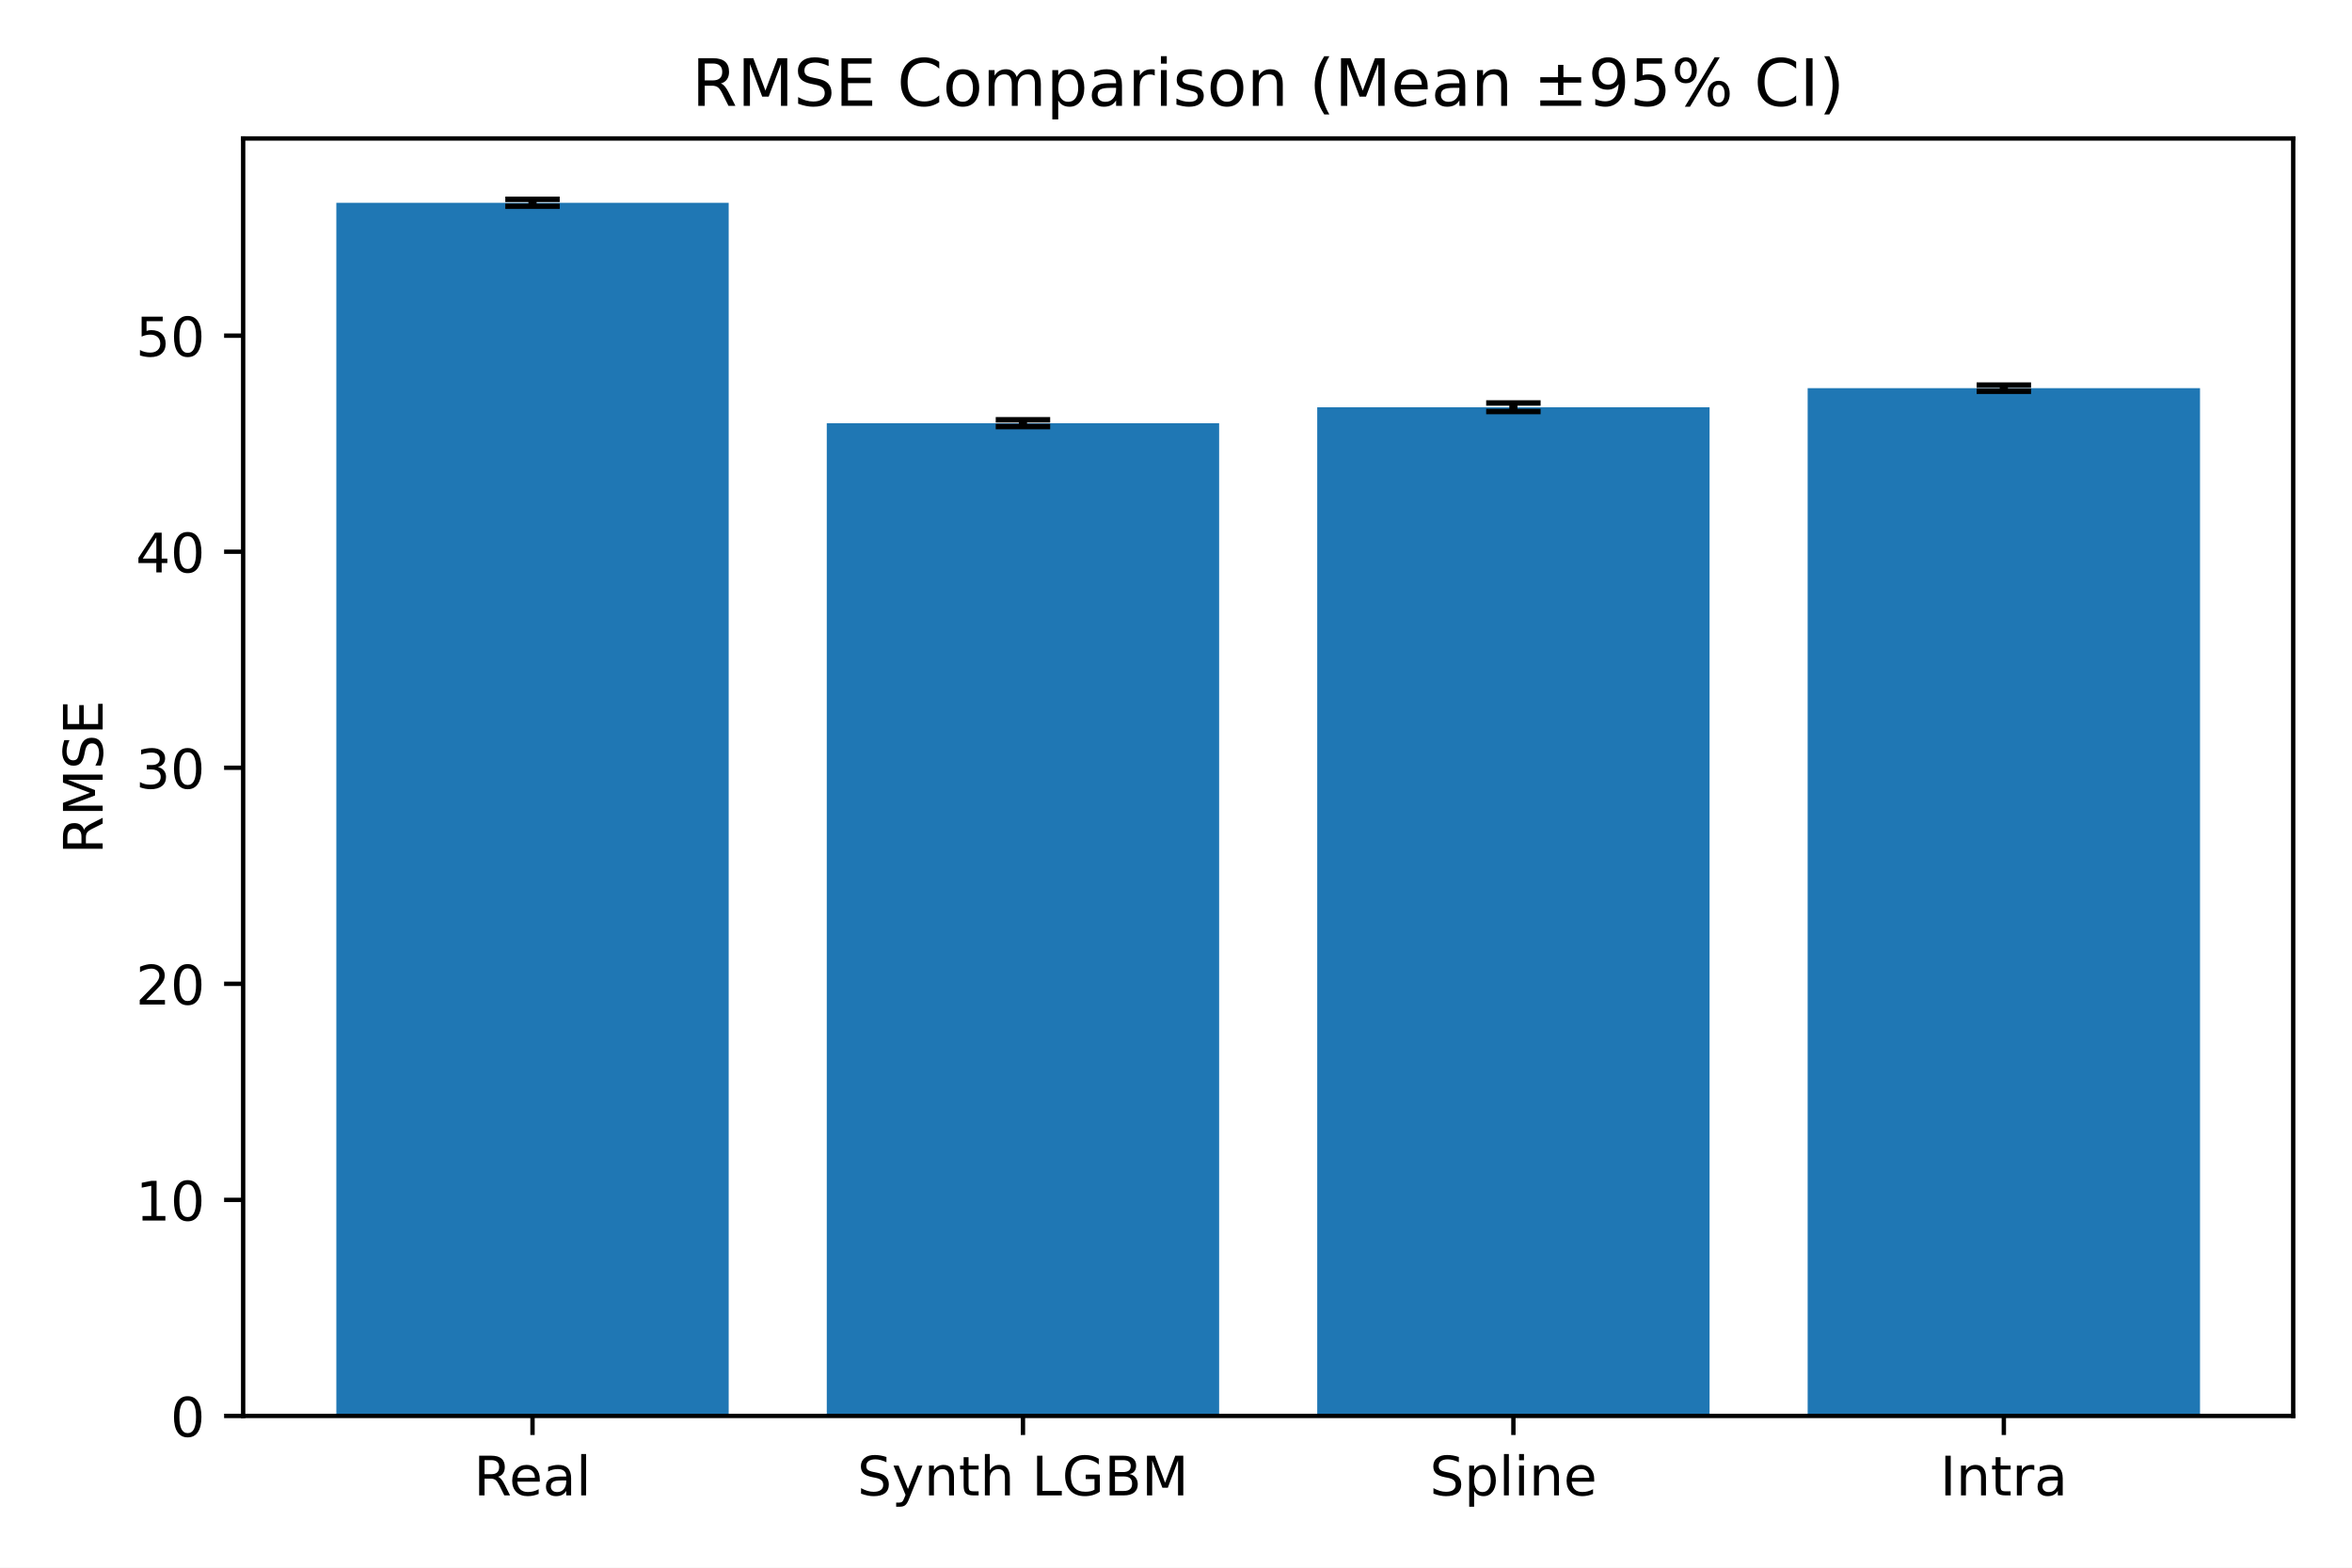
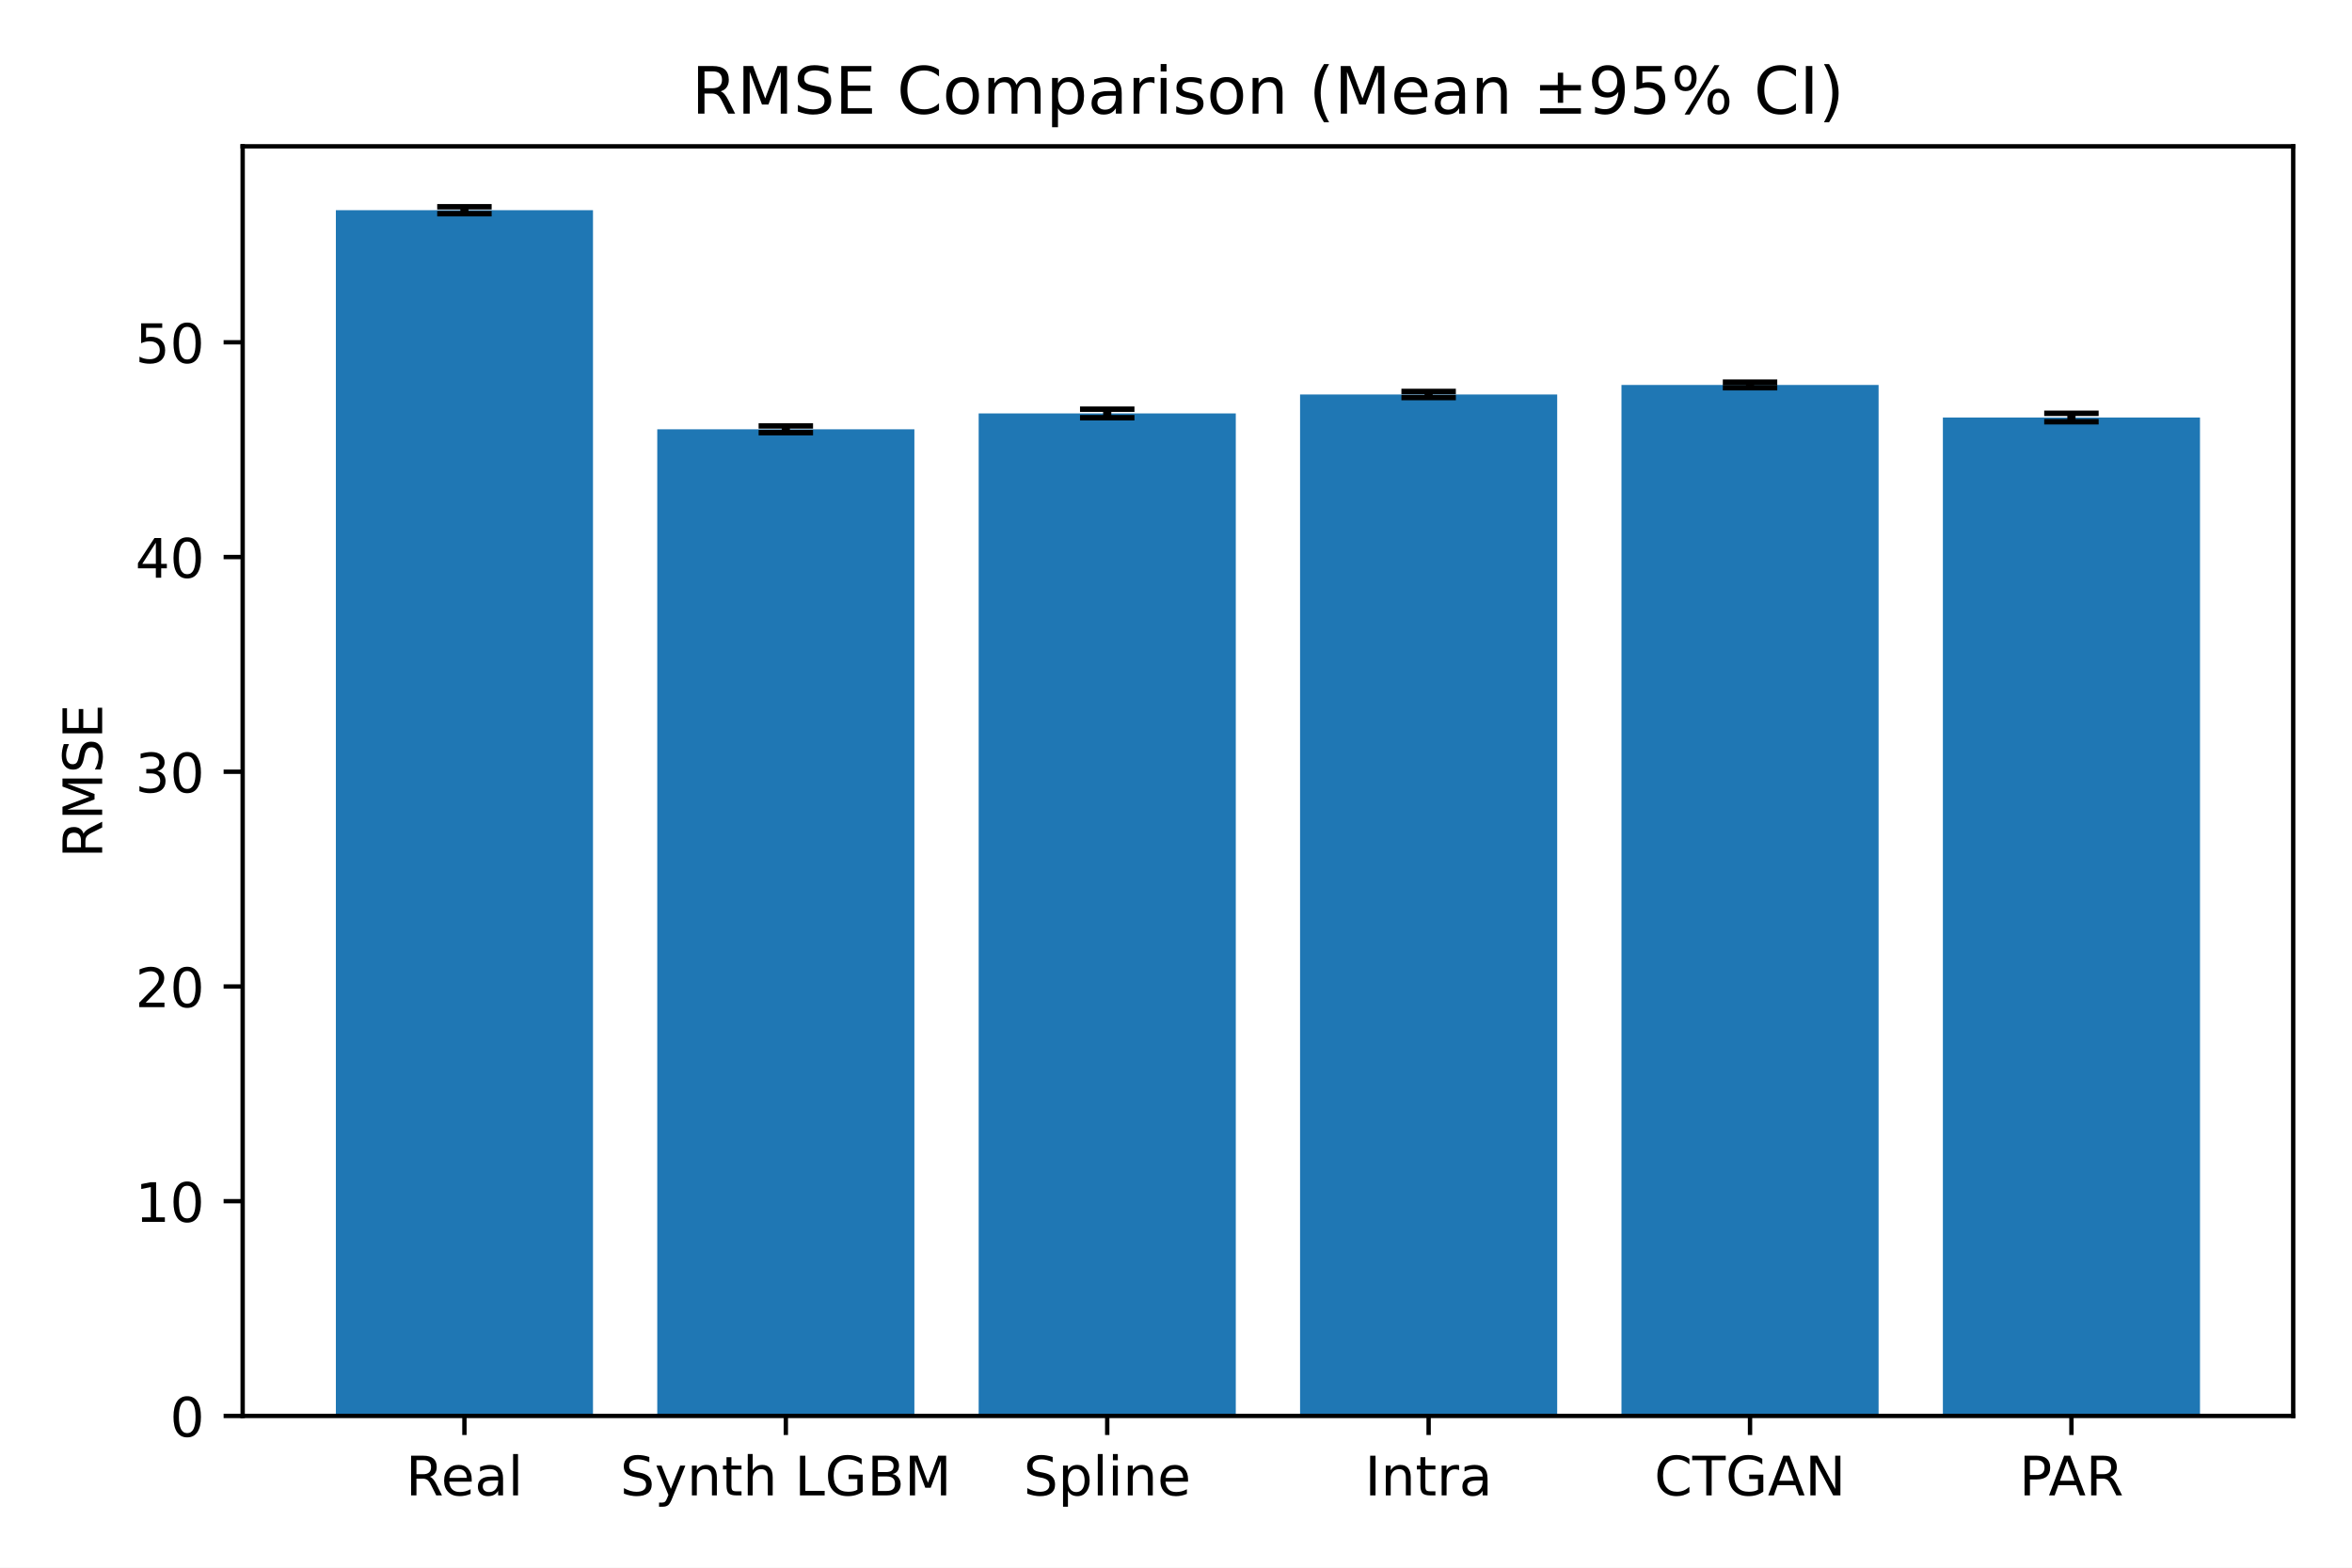
<svg xmlns="http://www.w3.org/2000/svg" xmlns:xlink="http://www.w3.org/1999/xlink" width="432pt" height="288pt" viewBox="0 0 432 288" version="1.1">
  <defs>
    <style type="text/css">*{stroke-linejoin: round; stroke-linecap: butt}</style>
  </defs>
  <g id="figure_1">
    <g id="patch_1">
      <path d="M 0 288  L 432 288  L 432 0  L 0 0  z " style="fill: #ffffff" />
    </g>
    <g id="axes_1">
      <g id="patch_2">
-         <path d="M 44.66 260.12  L 421.2 260.12  L 421.2 25.44  L 44.66 25.44  z " style="fill: #ffffff" />
+         <path d="M 44.57 260.12  L 421.2 260.12  L 421.2 26.88  L 44.57 26.88  z " style="fill: #ffffff" />
      </g>
      <g id="patch_3">
-         <path d="M 61.775 260.12  L 133.841 260.12  L 133.841 37.252  L 61.775 37.252  z " clip-path="url(#p0123da062f)" style="fill: #1f77b4" />
+         <path d="M 61.69 260.12  L 108.916 260.12  L 108.916 38.62  L 61.69 38.62  z " clip-path="url(#pfc84bd7893)" style="fill: #1f77b4" />
      </g>
      <g id="patch_4">
-         <path d="M 151.857 260.12  L 223.922 260.12  L 223.922 77.747  L 151.857 77.747  z " clip-path="url(#p0123da062f)" style="fill: #1f77b4" />
+         <path d="M 120.722 260.12  L 167.949 260.12  L 167.949 78.866  L 120.722 78.866  z " clip-path="url(#pfc84bd7893)" style="fill: #1f77b4" />
      </g>
      <g id="patch_5">
-         <path d="M 241.938 260.12  L 314.003 260.12  L 314.003 74.818  L 241.938 74.818  z " clip-path="url(#p0123da062f)" style="fill: #1f77b4" />
+         <path d="M 179.755 260.12  L 226.982 260.12  L 226.982 75.955  L 179.755 75.955  z " clip-path="url(#pfc84bd7893)" style="fill: #1f77b4" />
      </g>
      <g id="patch_6">
-         <path d="M 332.019 260.12  L 404.085 260.12  L 404.085 71.31  L 332.019 71.31  z " clip-path="url(#p0123da062f)" style="fill: #1f77b4" />
+         <path d="M 238.788 260.12  L 286.015 260.12  L 286.015 72.469  L 238.788 72.469  z " clip-path="url(#pfc84bd7893)" style="fill: #1f77b4" />
+       </g>
+       <g id="patch_7">
+         <path d="M 297.821 260.12  L 345.048 260.12  L 345.048 70.716  L 297.821 70.716  z " clip-path="url(#pfc84bd7893)" style="fill: #1f77b4" />
+       </g>
+       <g id="patch_8">
+         <path d="M 356.854 260.12  L 404.08 260.12  L 404.08 76.705  L 356.854 76.705  z " clip-path="url(#pfc84bd7893)" style="fill: #1f77b4" />
      </g>
      <g id="matplotlib.axis_1">
        <g id="xtick_1">
          <g id="line2d_1">
            <defs>
-               <path id="m4eb4fbae36" d="M 0 0  L 0 3.5  " style="stroke: #000000; stroke-width: 0.8" />
+               <path id="mff2dc3b192" d="M 0 0  L 0 3.5  " style="stroke: #000000; stroke-width: 0.8" />
            </defs>
            <g>
-               <use xlink:href="#m4eb4fbae36" x="97.808" y="260.12" style="stroke: #000000; stroke-width: 0.8" />
+               <use xlink:href="#mff2dc3b192" x="85.303" y="260.12" style="stroke: #000000; stroke-width: 0.8" />
            </g>
          </g>
          <g id="text_1">
-             <g transform="translate(87.02908 274.7184) scale(0.1 -0.1)">
+             <g transform="translate(74.5238 274.7184) scale(0.1 -0.1)">
              <defs>
                <path id="DejaVuSans-52" d="M 2841 2188  Q 3044 2119 3236 1894  Q 3428 1669 3622 1275  L 4263 0  L 3584 0  L 2988 1197  Q 2756 1666 2539 1819  Q 2322 1972 1947 1972  L 1259 1972  L 1259 0  L 628 0  L 628 4666  L 2053 4666  Q 2853 4666 3247 4331  Q 3641 3997 3641 3322  Q 3641 2881 3436 2590  Q 3231 2300 2841 2188  z M 1259 4147  L 1259 2491  L 2053 2491  Q 2509 2491 2742 2702  Q 2975 2913 2975 3322  Q 2975 3731 2742 3939  Q 2509 4147 2053 4147  L 1259 4147  z " transform="scale(0.015625)" />
                <path id="DejaVuSans-65" d="M 3597 1894  L 3597 1613  L 953 1613  Q 991 1019 1311 708  Q 1631 397 2203 397  Q 2534 397 2845 478  Q 3156 559 3463 722  L 3463 178  Q 3153 47 2828 -22  Q 2503 -91 2169 -91  Q 1331 -91 842 396  Q 353 884 353 1716  Q 353 2575 817 3079  Q 1281 3584 2069 3584  Q 2775 3584 3186 3129  Q 3597 2675 3597 1894  z M 3022 2063  Q 3016 2534 2758 2815  Q 2500 3097 2075 3097  Q 1594 3097 1305 2825  Q 1016 2553 972 2059  L 3022 2063  z " transform="scale(0.015625)" />
                <path id="DejaVuSans-61" d="M 2194 1759  Q 1497 1759 1228 1600  Q 959 1441 959 1056  Q 959 750 1161 570  Q 1363 391 1709 391  Q 2188 391 2477 730  Q 2766 1069 2766 1631  L 2766 1759  L 2194 1759  z M 3341 1997  L 3341 0  L 2766 0  L 2766 531  Q 2569 213 2275 61  Q 1981 -91 1556 -91  Q 1019 -91 701 211  Q 384 513 384 1019  Q 384 1609 779 1909  Q 1175 2209 1959 2209  L 2766 2209  L 2766 2266  Q 2766 2663 2505 2880  Q 2244 3097 1772 3097  Q 1472 3097 1187 3025  Q 903 2953 641 2809  L 641 3341  Q 956 3463 1253 3523  Q 1550 3584 1831 3584  Q 2591 3584 2966 3190  Q 3341 2797 3341 1997  z " transform="scale(0.015625)" />
                <path id="DejaVuSans-6c" d="M 603 4863  L 1178 4863  L 1178 0  L 603 0  L 603 4863  z " transform="scale(0.015625)" />
              </defs>
              <use xlink:href="#DejaVuSans-52" />
              <use xlink:href="#DejaVuSans-65" transform="translate(64.98242 0)" />
              <use xlink:href="#DejaVuSans-61" transform="translate(126.5059 0)" />
              <use xlink:href="#DejaVuSans-6c" transform="translate(187.7852 0)" />
            </g>
          </g>
        </g>
        <g id="xtick_2">
          <g id="line2d_2">
            <g>
-               <use xlink:href="#m4eb4fbae36" x="187.889" y="260.12" style="stroke: #000000; stroke-width: 0.8" />
+               <use xlink:href="#mff2dc3b192" x="144.336" y="260.12" style="stroke: #000000; stroke-width: 0.8" />
            </g>
          </g>
          <g id="text_2">
-             <g transform="translate(157.4643 274.7184) scale(0.1 -0.1)">
+             <g transform="translate(113.9106 274.7184) scale(0.1 -0.1)">
              <defs>
                <path id="DejaVuSans-53" d="M 3425 4513  L 3425 3897  Q 3066 4069 2747 4153  Q 2428 4238 2131 4238  Q 1616 4238 1336 4038  Q 1056 3838 1056 3469  Q 1056 3159 1242 3001  Q 1428 2844 1947 2747  L 2328 2669  Q 3034 2534 3370 2195  Q 3706 1856 3706 1288  Q 3706 609 3251 259  Q 2797 -91 1919 -91  Q 1588 -91 1214 -16  Q 841 59 441 206  L 441 856  Q 825 641 1194 531  Q 1563 422 1919 422  Q 2459 422 2753 634  Q 3047 847 3047 1241  Q 3047 1584 2836 1778  Q 2625 1972 2144 2069  L 1759 2144  Q 1053 2284 737 2584  Q 422 2884 422 3419  Q 422 4038 858 4394  Q 1294 4750 2059 4750  Q 2388 4750 2728 4690  Q 3069 4631 3425 4513  z " transform="scale(0.015625)" />
                <path id="DejaVuSans-79" d="M 2059 -325  Q 1816 -950 1584 -1140  Q 1353 -1331 966 -1331  L 506 -1331  L 506 -850  L 844 -850  Q 1081 -850 1212 -737  Q 1344 -625 1503 -206  L 1606 56  L 191 3500  L 800 3500  L 1894 763  L 2988 3500  L 3597 3500  L 2059 -325  z " transform="scale(0.015625)" />
                <path id="DejaVuSans-6e" d="M 3513 2113  L 3513 0  L 2938 0  L 2938 2094  Q 2938 2591 2744 2837  Q 2550 3084 2163 3084  Q 1697 3084 1428 2787  Q 1159 2491 1159 1978  L 1159 0  L 581 0  L 581 3500  L 1159 3500  L 1159 2956  Q 1366 3272 1645 3428  Q 1925 3584 2291 3584  Q 2894 3584 3203 3211  Q 3513 2838 3513 2113  z " transform="scale(0.015625)" />
                <path id="DejaVuSans-74" d="M 1172 4494  L 1172 3500  L 2356 3500  L 2356 3053  L 1172 3053  L 1172 1153  Q 1172 725 1289 603  Q 1406 481 1766 481  L 2356 481  L 2356 0  L 1766 0  Q 1100 0 847 248  Q 594 497 594 1153  L 594 3053  L 172 3053  L 172 3500  L 594 3500  L 594 4494  L 1172 4494  z " transform="scale(0.015625)" />
                <path id="DejaVuSans-68" d="M 3513 2113  L 3513 0  L 2938 0  L 2938 2094  Q 2938 2591 2744 2837  Q 2550 3084 2163 3084  Q 1697 3084 1428 2787  Q 1159 2491 1159 1978  L 1159 0  L 581 0  L 581 4863  L 1159 4863  L 1159 2956  Q 1366 3272 1645 3428  Q 1925 3584 2291 3584  Q 2894 3584 3203 3211  Q 3513 2838 3513 2113  z " transform="scale(0.015625)" />
                <path id="DejaVuSans-20" transform="scale(0.015625)" />
                <path id="DejaVuSans-4c" d="M 628 4666  L 1259 4666  L 1259 531  L 3531 531  L 3531 0  L 628 0  L 628 4666  z " transform="scale(0.015625)" />
                <path id="DejaVuSans-47" d="M 3809 666  L 3809 1919  L 2778 1919  L 2778 2438  L 4434 2438  L 4434 434  Q 4069 175 3628 42  Q 3188 -91 2688 -91  Q 1594 -91 976 548  Q 359 1188 359 2328  Q 359 3472 976 4111  Q 1594 4750 2688 4750  Q 3144 4750 3555 4637  Q 3966 4525 4313 4306  L 4313 3634  Q 3963 3931 3569 4081  Q 3175 4231 2741 4231  Q 1884 4231 1454 3753  Q 1025 3275 1025 2328  Q 1025 1384 1454 906  Q 1884 428 2741 428  Q 3075 428 3337 486  Q 3600 544 3809 666  z " transform="scale(0.015625)" />
                <path id="DejaVuSans-42" d="M 1259 2228  L 1259 519  L 2272 519  Q 2781 519 3026 730  Q 3272 941 3272 1375  Q 3272 1813 3026 2020  Q 2781 2228 2272 2228  L 1259 2228  z M 1259 4147  L 1259 2741  L 2194 2741  Q 2656 2741 2882 2914  Q 3109 3088 3109 3444  Q 3109 3797 2882 3972  Q 2656 4147 2194 4147  L 1259 4147  z M 628 4666  L 2241 4666  Q 2963 4666 3353 4366  Q 3744 4066 3744 3513  Q 3744 3084 3544 2831  Q 3344 2578 2956 2516  Q 3422 2416 3680 2098  Q 3938 1781 3938 1306  Q 3938 681 3513 340  Q 3088 0 2303 0  L 628 0  L 628 4666  z " transform="scale(0.015625)" />
                <path id="DejaVuSans-4d" d="M 628 4666  L 1569 4666  L 2759 1491  L 3956 4666  L 4897 4666  L 4897 0  L 4281 0  L 4281 4097  L 3078 897  L 2444 897  L 1241 4097  L 1241 0  L 628 0  L 628 4666  z " transform="scale(0.015625)" />
              </defs>
              <use xlink:href="#DejaVuSans-53" />
              <use xlink:href="#DejaVuSans-79" transform="translate(63.47656 0)" />
              <use xlink:href="#DejaVuSans-6e" transform="translate(122.6562 0)" />
              <use xlink:href="#DejaVuSans-74" transform="translate(186.0352 0)" />
              <use xlink:href="#DejaVuSans-68" transform="translate(225.2441 0)" />
              <use xlink:href="#DejaVuSans-20" transform="translate(288.623 0)" />
              <use xlink:href="#DejaVuSans-4c" transform="translate(320.4102 0)" />
              <use xlink:href="#DejaVuSans-47" transform="translate(376.123 0)" />
              <use xlink:href="#DejaVuSans-42" transform="translate(453.6133 0)" />
              <use xlink:href="#DejaVuSans-4d" transform="translate(522.2168 0)" />
            </g>
          </g>
        </g>
        <g id="xtick_3">
          <g id="line2d_3">
            <g>
-               <use xlink:href="#m4eb4fbae36" x="277.971" y="260.12" style="stroke: #000000; stroke-width: 0.8" />
+               <use xlink:href="#mff2dc3b192" x="203.369" y="260.12" style="stroke: #000000; stroke-width: 0.8" />
            </g>
          </g>
          <g id="text_3">
-             <g transform="translate(262.5988 274.7184) scale(0.1 -0.1)">
+             <g transform="translate(187.9967 274.7184) scale(0.1 -0.1)">
              <defs>
                <path id="DejaVuSans-70" d="M 1159 525  L 1159 -1331  L 581 -1331  L 581 3500  L 1159 3500  L 1159 2969  Q 1341 3281 1617 3432  Q 1894 3584 2278 3584  Q 2916 3584 3314 3078  Q 3713 2572 3713 1747  Q 3713 922 3314 415  Q 2916 -91 2278 -91  Q 1894 -91 1617 61  Q 1341 213 1159 525  z M 3116 1747  Q 3116 2381 2855 2742  Q 2594 3103 2138 3103  Q 1681 3103 1420 2742  Q 1159 2381 1159 1747  Q 1159 1113 1420 752  Q 1681 391 2138 391  Q 2594 391 2855 752  Q 3116 1113 3116 1747  z " transform="scale(0.015625)" />
                <path id="DejaVuSans-69" d="M 603 3500  L 1178 3500  L 1178 0  L 603 0  L 603 3500  z M 603 4863  L 1178 4863  L 1178 4134  L 603 4134  L 603 4863  z " transform="scale(0.015625)" />
              </defs>
              <use xlink:href="#DejaVuSans-53" />
              <use xlink:href="#DejaVuSans-70" transform="translate(63.47656 0)" />
              <use xlink:href="#DejaVuSans-6c" transform="translate(126.9531 0)" />
              <use xlink:href="#DejaVuSans-69" transform="translate(154.7363 0)" />
              <use xlink:href="#DejaVuSans-6e" transform="translate(182.5195 0)" />
              <use xlink:href="#DejaVuSans-65" transform="translate(245.8984 0)" />
            </g>
          </g>
        </g>
        <g id="xtick_4">
          <g id="line2d_4">
            <g>
-               <use xlink:href="#m4eb4fbae36" x="368.052" y="260.12" style="stroke: #000000; stroke-width: 0.8" />
+               <use xlink:href="#mff2dc3b192" x="262.401" y="260.12" style="stroke: #000000; stroke-width: 0.8" />
            </g>
          </g>
          <g id="text_4">
-             <g transform="translate(356.3286 274.7184) scale(0.1 -0.1)">
+             <g transform="translate(250.678 274.7184) scale(0.1 -0.1)">
              <defs>
                <path id="DejaVuSans-49" d="M 628 4666  L 1259 4666  L 1259 0  L 628 0  L 628 4666  z " transform="scale(0.015625)" />
                <path id="DejaVuSans-72" d="M 2631 2963  Q 2534 3019 2420 3045  Q 2306 3072 2169 3072  Q 1681 3072 1420 2755  Q 1159 2438 1159 1844  L 1159 0  L 581 0  L 581 3500  L 1159 3500  L 1159 2956  Q 1341 3275 1631 3429  Q 1922 3584 2338 3584  Q 2397 3584 2469 3576  Q 2541 3569 2628 3553  L 2631 2963  z " transform="scale(0.015625)" />
              </defs>
              <use xlink:href="#DejaVuSans-49" />
              <use xlink:href="#DejaVuSans-6e" transform="translate(29.49219 0)" />
              <use xlink:href="#DejaVuSans-74" transform="translate(92.87109 0)" />
              <use xlink:href="#DejaVuSans-72" transform="translate(132.0801 0)" />
              <use xlink:href="#DejaVuSans-61" transform="translate(173.1934 0)" />
            </g>
          </g>
        </g>
+         <g id="xtick_5">
+           <g id="line2d_5">
+             <g>
+               <use xlink:href="#mff2dc3b192" x="321.434" y="260.12" style="stroke: #000000; stroke-width: 0.8" />
+             </g>
+           </g>
+           <g id="text_5">
+             <g transform="translate(303.8539 274.7184) scale(0.1 -0.1)">
+               <defs>
+                 <path id="DejaVuSans-43" d="M 4122 4306  L 4122 3641  Q 3803 3938 3442 4084  Q 3081 4231 2675 4231  Q 1875 4231 1450 3742  Q 1025 3253 1025 2328  Q 1025 1406 1450 917  Q 1875 428 2675 428  Q 3081 428 3442 575  Q 3803 722 4122 1019  L 4122 359  Q 3791 134 3420 21  Q 3050 -91 2638 -91  Q 1578 -91 968 557  Q 359 1206 359 2328  Q 359 3453 968 4101  Q 1578 4750 2638 4750  Q 3056 4750 3426 4639  Q 3797 4528 4122 4306  z " transform="scale(0.015625)" />
+                 <path id="DejaVuSans-54" d="M -19 4666  L 3928 4666  L 3928 4134  L 2272 4134  L 2272 0  L 1638 0  L 1638 4134  L -19 4134  L -19 4666  z " transform="scale(0.015625)" />
+                 <path id="DejaVuSans-41" d="M 2188 4044  L 1331 1722  L 3047 1722  L 2188 4044  z M 1831 4666  L 2547 4666  L 4325 0  L 3669 0  L 3244 1197  L 1141 1197  L 716 0  L 50 0  L 1831 4666  z " transform="scale(0.015625)" />
+                 <path id="DejaVuSans-4e" d="M 628 4666  L 1478 4666  L 3547 763  L 3547 4666  L 4159 4666  L 4159 0  L 3309 0  L 1241 3903  L 1241 0  L 628 0  L 628 4666  z " transform="scale(0.015625)" />
+               </defs>
+               <use xlink:href="#DejaVuSans-43" />
+               <use xlink:href="#DejaVuSans-54" transform="translate(69.82422 0)" />
+               <use xlink:href="#DejaVuSans-47" transform="translate(130.9082 0)" />
+               <use xlink:href="#DejaVuSans-41" transform="translate(208.3984 0)" />
+               <use xlink:href="#DejaVuSans-4e" transform="translate(276.8066 0)" />
+             </g>
+           </g>
+         </g>
+         <g id="xtick_6">
+           <g id="line2d_6">
+             <g>
+               <use xlink:href="#mff2dc3b192" x="380.467" y="260.12" style="stroke: #000000; stroke-width: 0.8" />
+             </g>
+           </g>
+           <g id="text_6">
+             <g transform="translate(370.8767 274.7184) scale(0.1 -0.1)">
+               <defs>
+                 <path id="DejaVuSans-50" d="M 1259 4147  L 1259 2394  L 2053 2394  Q 2494 2394 2734 2622  Q 2975 2850 2975 3272  Q 2975 3691 2734 3919  Q 2494 4147 2053 4147  L 1259 4147  z M 628 4666  L 2053 4666  Q 2838 4666 3239 4311  Q 3641 3956 3641 3272  Q 3641 2581 3239 2228  Q 2838 1875 2053 1875  L 1259 1875  L 1259 0  L 628 0  L 628 4666  z " transform="scale(0.015625)" />
+               </defs>
+               <use xlink:href="#DejaVuSans-50" />
+               <use xlink:href="#DejaVuSans-41" transform="translate(53.92773 0)" />
+               <use xlink:href="#DejaVuSans-52" transform="translate(122.3359 0)" />
+             </g>
+           </g>
+         </g>
      </g>
      <g id="matplotlib.axis_2">
        <g id="ytick_1">
-           <g id="line2d_5">
+           <g id="line2d_7">
            <defs>
-               <path id="m4ae2d57a91" d="M 0 0  L -3.5 0  " style="stroke: #000000; stroke-width: 0.8" />
+               <path id="m109f914924" d="M 0 0  L -3.5 0  " style="stroke: #000000; stroke-width: 0.8" />
            </defs>
            <g>
-               <use xlink:href="#m4ae2d57a91" x="44.66" y="260.12" style="stroke: #000000; stroke-width: 0.8" />
-             </g>
-           </g>
-           <g id="text_5">
-             <g transform="translate(31.2975 263.9192) scale(0.1 -0.1)">
+               <use xlink:href="#m109f914924" x="44.57" y="260.12" style="stroke: #000000; stroke-width: 0.8" />
+             </g>
+           </g>
+           <g id="text_7">
+             <g transform="translate(31.2075 263.9192) scale(0.1 -0.1)">
              <defs>
                <path id="DejaVuSans-30" d="M 2034 4250  Q 1547 4250 1301 3770  Q 1056 3291 1056 2328  Q 1056 1369 1301 889  Q 1547 409 2034 409  Q 2525 409 2770 889  Q 3016 1369 3016 2328  Q 3016 3291 2770 3770  Q 2525 4250 2034 4250  z M 2034 4750  Q 2819 4750 3233 4129  Q 3647 3509 3647 2328  Q 3647 1150 3233 529  Q 2819 -91 2034 -91  Q 1250 -91 836 529  Q 422 1150 422 2328  Q 422 3509 836 4129  Q 1250 4750 2034 4750  z " transform="scale(0.015625)" />
              </defs>
              <use xlink:href="#DejaVuSans-30" />
            </g>
          </g>
        </g>
        <g id="ytick_2">
-           <g id="line2d_6">
-             <g>
-               <use xlink:href="#m4ae2d57a91" x="44.66" y="220.429" style="stroke: #000000; stroke-width: 0.8" />
-             </g>
-           </g>
-           <g id="text_6">
-             <g transform="translate(24.935 224.2283) scale(0.1 -0.1)">
+           <g id="line2d_8">
+             <g>
+               <use xlink:href="#m109f914924" x="44.57" y="220.673" style="stroke: #000000; stroke-width: 0.8" />
+             </g>
+           </g>
+           <g id="text_8">
+             <g transform="translate(24.845 224.4718) scale(0.1 -0.1)">
              <defs>
                <path id="DejaVuSans-31" d="M 794 531  L 1825 531  L 1825 4091  L 703 3866  L 703 4441  L 1819 4666  L 2450 4666  L 2450 531  L 3481 531  L 3481 0  L 794 0  L 794 531  z " transform="scale(0.015625)" />
              </defs>
              <use xlink:href="#DejaVuSans-31" />
              <use xlink:href="#DejaVuSans-30" transform="translate(63.62305 0)" />
            </g>
          </g>
        </g>
        <g id="ytick_3">
-           <g id="line2d_7">
-             <g>
-               <use xlink:href="#m4ae2d57a91" x="44.66" y="180.738" style="stroke: #000000; stroke-width: 0.8" />
-             </g>
-           </g>
-           <g id="text_7">
-             <g transform="translate(24.935 184.5374) scale(0.1 -0.1)">
+           <g id="line2d_9">
+             <g>
+               <use xlink:href="#m109f914924" x="44.57" y="181.225" style="stroke: #000000; stroke-width: 0.8" />
+             </g>
+           </g>
+           <g id="text_9">
+             <g transform="translate(24.845 185.0245) scale(0.1 -0.1)">
              <defs>
                <path id="DejaVuSans-32" d="M 1228 531  L 3431 531  L 3431 0  L 469 0  L 469 531  Q 828 903 1448 1529  Q 2069 2156 2228 2338  Q 2531 2678 2651 2914  Q 2772 3150 2772 3378  Q 2772 3750 2511 3984  Q 2250 4219 1831 4219  Q 1534 4219 1204 4116  Q 875 4013 500 3803  L 500 4441  Q 881 4594 1212 4672  Q 1544 4750 1819 4750  Q 2544 4750 2975 4387  Q 3406 4025 3406 3419  Q 3406 3131 3298 2873  Q 3191 2616 2906 2266  Q 2828 2175 2409 1742  Q 1991 1309 1228 531  z " transform="scale(0.015625)" />
              </defs>
              <use xlink:href="#DejaVuSans-32" />
              <use xlink:href="#DejaVuSans-30" transform="translate(63.62305 0)" />
            </g>
          </g>
        </g>
        <g id="ytick_4">
-           <g id="line2d_8">
-             <g>
-               <use xlink:href="#m4ae2d57a91" x="44.66" y="141.047" style="stroke: #000000; stroke-width: 0.8" />
-             </g>
-           </g>
-           <g id="text_8">
-             <g transform="translate(24.935 144.8464) scale(0.1 -0.1)">
+           <g id="line2d_10">
+             <g>
+               <use xlink:href="#m109f914924" x="44.57" y="141.778" style="stroke: #000000; stroke-width: 0.8" />
+             </g>
+           </g>
+           <g id="text_10">
+             <g transform="translate(24.845 145.5771) scale(0.1 -0.1)">
              <defs>
                <path id="DejaVuSans-33" d="M 2597 2516  Q 3050 2419 3304 2112  Q 3559 1806 3559 1356  Q 3559 666 3084 287  Q 2609 -91 1734 -91  Q 1441 -91 1130 -33  Q 819 25 488 141  L 488 750  Q 750 597 1062 519  Q 1375 441 1716 441  Q 2309 441 2620 675  Q 2931 909 2931 1356  Q 2931 1769 2642 2001  Q 2353 2234 1838 2234  L 1294 2234  L 1294 2753  L 1863 2753  Q 2328 2753 2575 2939  Q 2822 3125 2822 3475  Q 2822 3834 2567 4026  Q 2313 4219 1838 4219  Q 1578 4219 1281 4162  Q 984 4106 628 3988  L 628 4550  Q 988 4650 1302 4700  Q 1616 4750 1894 4750  Q 2613 4750 3031 4423  Q 3450 4097 3450 3541  Q 3450 3153 3228 2886  Q 3006 2619 2597 2516  z " transform="scale(0.015625)" />
              </defs>
              <use xlink:href="#DejaVuSans-33" />
              <use xlink:href="#DejaVuSans-30" transform="translate(63.62305 0)" />
            </g>
          </g>
        </g>
        <g id="ytick_5">
-           <g id="line2d_9">
-             <g>
-               <use xlink:href="#m4ae2d57a91" x="44.66" y="101.356" style="stroke: #000000; stroke-width: 0.8" />
-             </g>
-           </g>
-           <g id="text_9">
-             <g transform="translate(24.935 105.1555) scale(0.1 -0.1)">
+           <g id="line2d_11">
+             <g>
+               <use xlink:href="#m109f914924" x="44.57" y="102.33" style="stroke: #000000; stroke-width: 0.8" />
+             </g>
+           </g>
+           <g id="text_11">
+             <g transform="translate(24.845 106.1297) scale(0.1 -0.1)">
              <defs>
                <path id="DejaVuSans-34" d="M 2419 4116  L 825 1625  L 2419 1625  L 2419 4116  z M 2253 4666  L 3047 4666  L 3047 1625  L 3713 1625  L 3713 1100  L 3047 1100  L 3047 0  L 2419 0  L 2419 1100  L 313 1100  L 313 1709  L 2253 4666  z " transform="scale(0.015625)" />
              </defs>
              <use xlink:href="#DejaVuSans-34" />
              <use xlink:href="#DejaVuSans-30" transform="translate(63.62305 0)" />
            </g>
          </g>
        </g>
        <g id="ytick_6">
-           <g id="line2d_10">
-             <g>
-               <use xlink:href="#m4ae2d57a91" x="44.66" y="61.665" style="stroke: #000000; stroke-width: 0.8" />
-             </g>
-           </g>
-           <g id="text_10">
-             <g transform="translate(24.935 65.46459) scale(0.1 -0.1)">
+           <g id="line2d_12">
+             <g>
+               <use xlink:href="#m109f914924" x="44.57" y="62.883" style="stroke: #000000; stroke-width: 0.8" />
+             </g>
+           </g>
+           <g id="text_12">
+             <g transform="translate(24.845 66.68231) scale(0.1 -0.1)">
              <defs>
                <path id="DejaVuSans-35" d="M 691 4666  L 3169 4666  L 3169 4134  L 1269 4134  L 1269 2991  Q 1406 3038 1543 3061  Q 1681 3084 1819 3084  Q 2600 3084 3056 2656  Q 3513 2228 3513 1497  Q 3513 744 3044 326  Q 2575 -91 1722 -91  Q 1428 -91 1123 -41  Q 819 9 494 109  L 494 744  Q 775 591 1075 516  Q 1375 441 1709 441  Q 2250 441 2565 725  Q 2881 1009 2881 1497  Q 2881 1984 2565 2268  Q 2250 2553 1709 2553  Q 1456 2553 1204 2497  Q 953 2441 691 2322  L 691 4666  z " transform="scale(0.015625)" />
              </defs>
              <use xlink:href="#DejaVuSans-35" />
              <use xlink:href="#DejaVuSans-30" transform="translate(63.62305 0)" />
            </g>
          </g>
        </g>
-         <g id="text_11">
-           <g transform="translate(18.85531 156.9019) rotate(-90) scale(0.1 -0.1)">
+         <g id="text_13">
+           <g transform="translate(18.76531 157.6219) rotate(-90) scale(0.1 -0.1)">
            <defs>
              <path id="DejaVuSans-45" d="M 628 4666  L 3578 4666  L 3578 4134  L 1259 4134  L 1259 2753  L 3481 2753  L 3481 2222  L 1259 2222  L 1259 531  L 3634 531  L 3634 0  L 628 0  L 628 4666  z " transform="scale(0.015625)" />
            </defs>
            <use xlink:href="#DejaVuSans-52" />
            <use xlink:href="#DejaVuSans-4d" transform="translate(69.48242 0)" />
            <use xlink:href="#DejaVuSans-53" transform="translate(155.7617 0)" />
            <use xlink:href="#DejaVuSans-45" transform="translate(219.2383 0)" />
          </g>
        </g>
      </g>
      <g id="LineCollection_1">
-         <path d="M 97.808 37.889  L 97.808 36.615  " clip-path="url(#p0123da062f)" style="fill: none; stroke: #000000; stroke-width: 1.5" />
-         <path d="M 187.889 78.369  L 187.889 77.125  " clip-path="url(#p0123da062f)" style="fill: none; stroke: #000000; stroke-width: 1.5" />
-         <path d="M 277.971 75.603  L 277.971 74.032  " clip-path="url(#p0123da062f)" style="fill: none; stroke: #000000; stroke-width: 1.5" />
-         <path d="M 368.052 71.876  L 368.052 70.744  " clip-path="url(#p0123da062f)" style="fill: none; stroke: #000000; stroke-width: 1.5" />
-       </g>
-       <g id="line2d_11">
+         <path d="M 85.303 39.252  L 85.303 37.987  " clip-path="url(#pfc84bd7893)" style="fill: none; stroke: #000000; stroke-width: 1.5" />
+         <path d="M 144.336 79.485  L 144.336 78.248  " clip-path="url(#pfc84bd7893)" style="fill: none; stroke: #000000; stroke-width: 1.5" />
+         <path d="M 203.369 76.736  L 203.369 75.174  " clip-path="url(#pfc84bd7893)" style="fill: none; stroke: #000000; stroke-width: 1.5" />
+         <path d="M 262.401 73.031  L 262.401 71.907  " clip-path="url(#pfc84bd7893)" style="fill: none; stroke: #000000; stroke-width: 1.5" />
+         <path d="M 321.434 71.222  L 321.434 70.21  " clip-path="url(#pfc84bd7893)" style="fill: none; stroke: #000000; stroke-width: 1.5" />
+         <path d="M 380.467 77.482  L 380.467 75.928  " clip-path="url(#pfc84bd7893)" style="fill: none; stroke: #000000; stroke-width: 1.5" />
+       </g>
+       <g id="line2d_13">
        <defs>
-           <path id="md1c5bb0e24" d="M 5 0  L -5 -0  " style="stroke: #000000" />
+           <path id="md73906ae87" d="M 5 0  L -5 -0  " style="stroke: #000000" />
        </defs>
-         <g clip-path="url(#p0123da062f)">
-           <use xlink:href="#md1c5bb0e24" x="97.808" y="37.889" style="fill: #1f77b4; stroke: #000000" />
-           <use xlink:href="#md1c5bb0e24" x="187.889" y="78.369" style="fill: #1f77b4; stroke: #000000" />
-           <use xlink:href="#md1c5bb0e24" x="277.971" y="75.603" style="fill: #1f77b4; stroke: #000000" />
-           <use xlink:href="#md1c5bb0e24" x="368.052" y="71.876" style="fill: #1f77b4; stroke: #000000" />
-         </g>
-       </g>
-       <g id="line2d_12">
-         <g clip-path="url(#p0123da062f)">
-           <use xlink:href="#md1c5bb0e24" x="97.808" y="36.615" style="fill: #1f77b4; stroke: #000000" />
-           <use xlink:href="#md1c5bb0e24" x="187.889" y="77.125" style="fill: #1f77b4; stroke: #000000" />
-           <use xlink:href="#md1c5bb0e24" x="277.971" y="74.032" style="fill: #1f77b4; stroke: #000000" />
-           <use xlink:href="#md1c5bb0e24" x="368.052" y="70.744" style="fill: #1f77b4; stroke: #000000" />
-         </g>
-       </g>
-       <g id="patch_7">
-         <path d="M 44.66 260.12  L 44.66 25.44  " style="fill: none; stroke: #000000; stroke-width: 0.8; stroke-linejoin: miter; stroke-linecap: square" />
-       </g>
-       <g id="patch_8">
-         <path d="M 421.2 260.12  L 421.2 25.44  " style="fill: none; stroke: #000000; stroke-width: 0.8; stroke-linejoin: miter; stroke-linecap: square" />
+         <g clip-path="url(#pfc84bd7893)">
+           <use xlink:href="#md73906ae87" x="85.303" y="39.252" style="fill: #1f77b4; stroke: #000000" />
+           <use xlink:href="#md73906ae87" x="144.336" y="79.485" style="fill: #1f77b4; stroke: #000000" />
+           <use xlink:href="#md73906ae87" x="203.369" y="76.736" style="fill: #1f77b4; stroke: #000000" />
+           <use xlink:href="#md73906ae87" x="262.401" y="73.031" style="fill: #1f77b4; stroke: #000000" />
+           <use xlink:href="#md73906ae87" x="321.434" y="71.222" style="fill: #1f77b4; stroke: #000000" />
+           <use xlink:href="#md73906ae87" x="380.467" y="77.482" style="fill: #1f77b4; stroke: #000000" />
+         </g>
+       </g>
+       <g id="line2d_14">
+         <g clip-path="url(#pfc84bd7893)">
+           <use xlink:href="#md73906ae87" x="85.303" y="37.987" style="fill: #1f77b4; stroke: #000000" />
+           <use xlink:href="#md73906ae87" x="144.336" y="78.248" style="fill: #1f77b4; stroke: #000000" />
+           <use xlink:href="#md73906ae87" x="203.369" y="75.174" style="fill: #1f77b4; stroke: #000000" />
+           <use xlink:href="#md73906ae87" x="262.401" y="71.907" style="fill: #1f77b4; stroke: #000000" />
+           <use xlink:href="#md73906ae87" x="321.434" y="70.21" style="fill: #1f77b4; stroke: #000000" />
+           <use xlink:href="#md73906ae87" x="380.467" y="75.928" style="fill: #1f77b4; stroke: #000000" />
+         </g>
      </g>
      <g id="patch_9">
-         <path d="M 44.66 260.12  L 421.2 260.12  " style="fill: none; stroke: #000000; stroke-width: 0.8; stroke-linejoin: miter; stroke-linecap: square" />
+         <path d="M 44.57 260.12  L 44.57 26.88  " style="fill: none; stroke: #000000; stroke-width: 0.8; stroke-linejoin: miter; stroke-linecap: square" />
      </g>
      <g id="patch_10">
-         <path d="M 44.66 25.44  L 421.2 25.44  " style="fill: none; stroke: #000000; stroke-width: 0.8; stroke-linejoin: miter; stroke-linecap: square" />
-       </g>
-       <g id="text_12">
-         <g transform="translate(127.0787 19.44) scale(0.12 -0.12)">
+         <path d="M 421.2 260.12  L 421.2 26.88  " style="fill: none; stroke: #000000; stroke-width: 0.8; stroke-linejoin: miter; stroke-linecap: square" />
+       </g>
+       <g id="patch_11">
+         <path d="M 44.57 260.12  L 421.2 260.12  " style="fill: none; stroke: #000000; stroke-width: 0.8; stroke-linejoin: miter; stroke-linecap: square" />
+       </g>
+       <g id="patch_12">
+         <path d="M 44.57 26.88  L 421.2 26.88  " style="fill: none; stroke: #000000; stroke-width: 0.8; stroke-linejoin: miter; stroke-linecap: square" />
+       </g>
+       <g id="text_14">
+         <g transform="translate(127.0337 20.88) scale(0.12 -0.12)">
          <defs>
-             <path id="DejaVuSans-43" d="M 4122 4306  L 4122 3641  Q 3803 3938 3442 4084  Q 3081 4231 2675 4231  Q 1875 4231 1450 3742  Q 1025 3253 1025 2328  Q 1025 1406 1450 917  Q 1875 428 2675 428  Q 3081 428 3442 575  Q 3803 722 4122 1019  L 4122 359  Q 3791 134 3420 21  Q 3050 -91 2638 -91  Q 1578 -91 968 557  Q 359 1206 359 2328  Q 359 3453 968 4101  Q 1578 4750 2638 4750  Q 3056 4750 3426 4639  Q 3797 4528 4122 4306  z " transform="scale(0.015625)" />
            <path id="DejaVuSans-6f" d="M 1959 3097  Q 1497 3097 1228 2736  Q 959 2375 959 1747  Q 959 1119 1226 758  Q 1494 397 1959 397  Q 2419 397 2687 759  Q 2956 1122 2956 1747  Q 2956 2369 2687 2733  Q 2419 3097 1959 3097  z M 1959 3584  Q 2709 3584 3137 3096  Q 3566 2609 3566 1747  Q 3566 888 3137 398  Q 2709 -91 1959 -91  Q 1206 -91 779 398  Q 353 888 353 1747  Q 353 2609 779 3096  Q 1206 3584 1959 3584  z " transform="scale(0.015625)" />
            <path id="DejaVuSans-6d" d="M 3328 2828  Q 3544 3216 3844 3400  Q 4144 3584 4550 3584  Q 5097 3584 5394 3201  Q 5691 2819 5691 2113  L 5691 0  L 5113 0  L 5113 2094  Q 5113 2597 4934 2840  Q 4756 3084 4391 3084  Q 3944 3084 3684 2787  Q 3425 2491 3425 1978  L 3425 0  L 2847 0  L 2847 2094  Q 2847 2600 2669 2842  Q 2491 3084 2119 3084  Q 1678 3084 1418 2786  Q 1159 2488 1159 1978  L 1159 0  L 581 0  L 581 3500  L 1159 3500  L 1159 2956  Q 1356 3278 1631 3431  Q 1906 3584 2284 3584  Q 2666 3584 2933 3390  Q 3200 3197 3328 2828  z " transform="scale(0.015625)" />
            <path id="DejaVuSans-73" d="M 2834 3397  L 2834 2853  Q 2591 2978 2328 3040  Q 2066 3103 1784 3103  Q 1356 3103 1142 2972  Q 928 2841 928 2578  Q 928 2378 1081 2264  Q 1234 2150 1697 2047  L 1894 2003  Q 2506 1872 2764 1633  Q 3022 1394 3022 966  Q 3022 478 2636 193  Q 2250 -91 1575 -91  Q 1294 -91 989 -36  Q 684 19 347 128  L 347 722  Q 666 556 975 473  Q 1284 391 1588 391  Q 1994 391 2212 530  Q 2431 669 2431 922  Q 2431 1156 2273 1281  Q 2116 1406 1581 1522  L 1381 1569  Q 847 1681 609 1914  Q 372 2147 372 2553  Q 372 3047 722 3315  Q 1072 3584 1716 3584  Q 2034 3584 2315 3537  Q 2597 3491 2834 3397  z " transform="scale(0.015625)" />
            <path id="DejaVuSans-28" d="M 1984 4856  Q 1566 4138 1362 3434  Q 1159 2731 1159 2009  Q 1159 1288 1364 580  Q 1569 -128 1984 -844  L 1484 -844  Q 1016 -109 783 600  Q 550 1309 550 2009  Q 550 2706 781 3412  Q 1013 4119 1484 4856  L 1984 4856  z " transform="scale(0.015625)" />
            <path id="DejaVuSans-b1" d="M 2944 4013  L 2944 2803  L 4684 2803  L 4684 2272  L 2944 2272  L 2944 1063  L 2419 1063  L 2419 2272  L 678 2272  L 678 2803  L 2419 2803  L 2419 4013  L 2944 4013  z M 678 531  L 4684 531  L 4684 0  L 678 0  L 678 531  z " transform="scale(0.015625)" />
            <path id="DejaVuSans-39" d="M 703 97  L 703 672  Q 941 559 1184 500  Q 1428 441 1663 441  Q 2288 441 2617 861  Q 2947 1281 2994 2138  Q 2813 1869 2534 1725  Q 2256 1581 1919 1581  Q 1219 1581 811 2004  Q 403 2428 403 3163  Q 403 3881 828 4315  Q 1253 4750 1959 4750  Q 2769 4750 3195 4129  Q 3622 3509 3622 2328  Q 3622 1225 3098 567  Q 2575 -91 1691 -91  Q 1453 -91 1209 -44  Q 966 3 703 97  z M 1959 2075  Q 2384 2075 2632 2365  Q 2881 2656 2881 3163  Q 2881 3666 2632 3958  Q 2384 4250 1959 4250  Q 1534 4250 1286 3958  Q 1038 3666 1038 3163  Q 1038 2656 1286 2365  Q 1534 2075 1959 2075  z " transform="scale(0.015625)" />
            <path id="DejaVuSans-25" d="M 4653 2053  Q 4381 2053 4226 1822  Q 4072 1591 4072 1178  Q 4072 772 4226 539  Q 4381 306 4653 306  Q 4919 306 5073 539  Q 5228 772 5228 1178  Q 5228 1588 5073 1820  Q 4919 2053 4653 2053  z M 4653 2450  Q 5147 2450 5437 2106  Q 5728 1763 5728 1178  Q 5728 594 5436 251  Q 5144 -91 4653 -91  Q 4153 -91 3862 251  Q 3572 594 3572 1178  Q 3572 1766 3864 2108  Q 4156 2450 4653 2450  z M 1428 4353  Q 1159 4353 1004 4120  Q 850 3888 850 3481  Q 850 3069 1003 2837  Q 1156 2606 1428 2606  Q 1700 2606 1854 2837  Q 2009 3069 2009 3481  Q 2009 3884 1853 4118  Q 1697 4353 1428 4353  z M 4250 4750  L 4750 4750  L 1831 -91  L 1331 -91  L 4250 4750  z M 1428 4750  Q 1922 4750 2215 4408  Q 2509 4066 2509 3481  Q 2509 2891 2217 2550  Q 1925 2209 1428 2209  Q 931 2209 642 2551  Q 353 2894 353 3481  Q 353 4063 643 4406  Q 934 4750 1428 4750  z " transform="scale(0.015625)" />
            <path id="DejaVuSans-29" d="M 513 4856  L 1013 4856  Q 1481 4119 1714 3412  Q 1947 2706 1947 2009  Q 1947 1309 1714 600  Q 1481 -109 1013 -844  L 513 -844  Q 928 -128 1133 580  Q 1338 1288 1338 2009  Q 1338 2731 1133 3434  Q 928 4138 513 4856  z " transform="scale(0.015625)" />
          </defs>
          <use xlink:href="#DejaVuSans-52" />
          <use xlink:href="#DejaVuSans-4d" transform="translate(69.48242 0)" />
          <use xlink:href="#DejaVuSans-53" transform="translate(155.7617 0)" />
          <use xlink:href="#DejaVuSans-45" transform="translate(219.2383 0)" />
          <use xlink:href="#DejaVuSans-20" transform="translate(282.4219 0)" />
          <use xlink:href="#DejaVuSans-43" transform="translate(314.209 0)" />
          <use xlink:href="#DejaVuSans-6f" transform="translate(384.0332 0)" />
          <use xlink:href="#DejaVuSans-6d" transform="translate(445.2148 0)" />
          <use xlink:href="#DejaVuSans-70" transform="translate(542.627 0)" />
          <use xlink:href="#DejaVuSans-61" transform="translate(606.1035 0)" />
          <use xlink:href="#DejaVuSans-72" transform="translate(667.3828 0)" />
          <use xlink:href="#DejaVuSans-69" transform="translate(708.4961 0)" />
          <use xlink:href="#DejaVuSans-73" transform="translate(736.2793 0)" />
          <use xlink:href="#DejaVuSans-6f" transform="translate(788.3789 0)" />
          <use xlink:href="#DejaVuSans-6e" transform="translate(849.5605 0)" />
          <use xlink:href="#DejaVuSans-20" transform="translate(912.9395 0)" />
          <use xlink:href="#DejaVuSans-28" transform="translate(944.7266 0)" />
          <use xlink:href="#DejaVuSans-4d" transform="translate(983.7402 0)" />
          <use xlink:href="#DejaVuSans-65" transform="translate(1070.02 0)" />
          <use xlink:href="#DejaVuSans-61" transform="translate(1131.543 0)" />
          <use xlink:href="#DejaVuSans-6e" transform="translate(1192.822 0)" />
          <use xlink:href="#DejaVuSans-20" transform="translate(1256.201 0)" />
          <use xlink:href="#DejaVuSans-b1" transform="translate(1287.988 0)" />
          <use xlink:href="#DejaVuSans-39" transform="translate(1371.777 0)" />
          <use xlink:href="#DejaVuSans-35" transform="translate(1435.4 0)" />
          <use xlink:href="#DejaVuSans-25" transform="translate(1499.023 0)" />
          <use xlink:href="#DejaVuSans-20" transform="translate(1594.043 0)" />
          <use xlink:href="#DejaVuSans-43" transform="translate(1625.83 0)" />
          <use xlink:href="#DejaVuSans-49" transform="translate(1695.654 0)" />
          <use xlink:href="#DejaVuSans-29" transform="translate(1725.146 0)" />
        </g>
      </g>
    </g>
  </g>
  <defs>
-     <clipPath id="p0123da062f">
-       <rect x="44.66" y="25.44" width="376.54" height="234.68" />
+     <clipPath id="pfc84bd7893">
+       <rect x="44.57" y="26.88" width="376.63" height="233.24" />
    </clipPath>
  </defs>
</svg>
